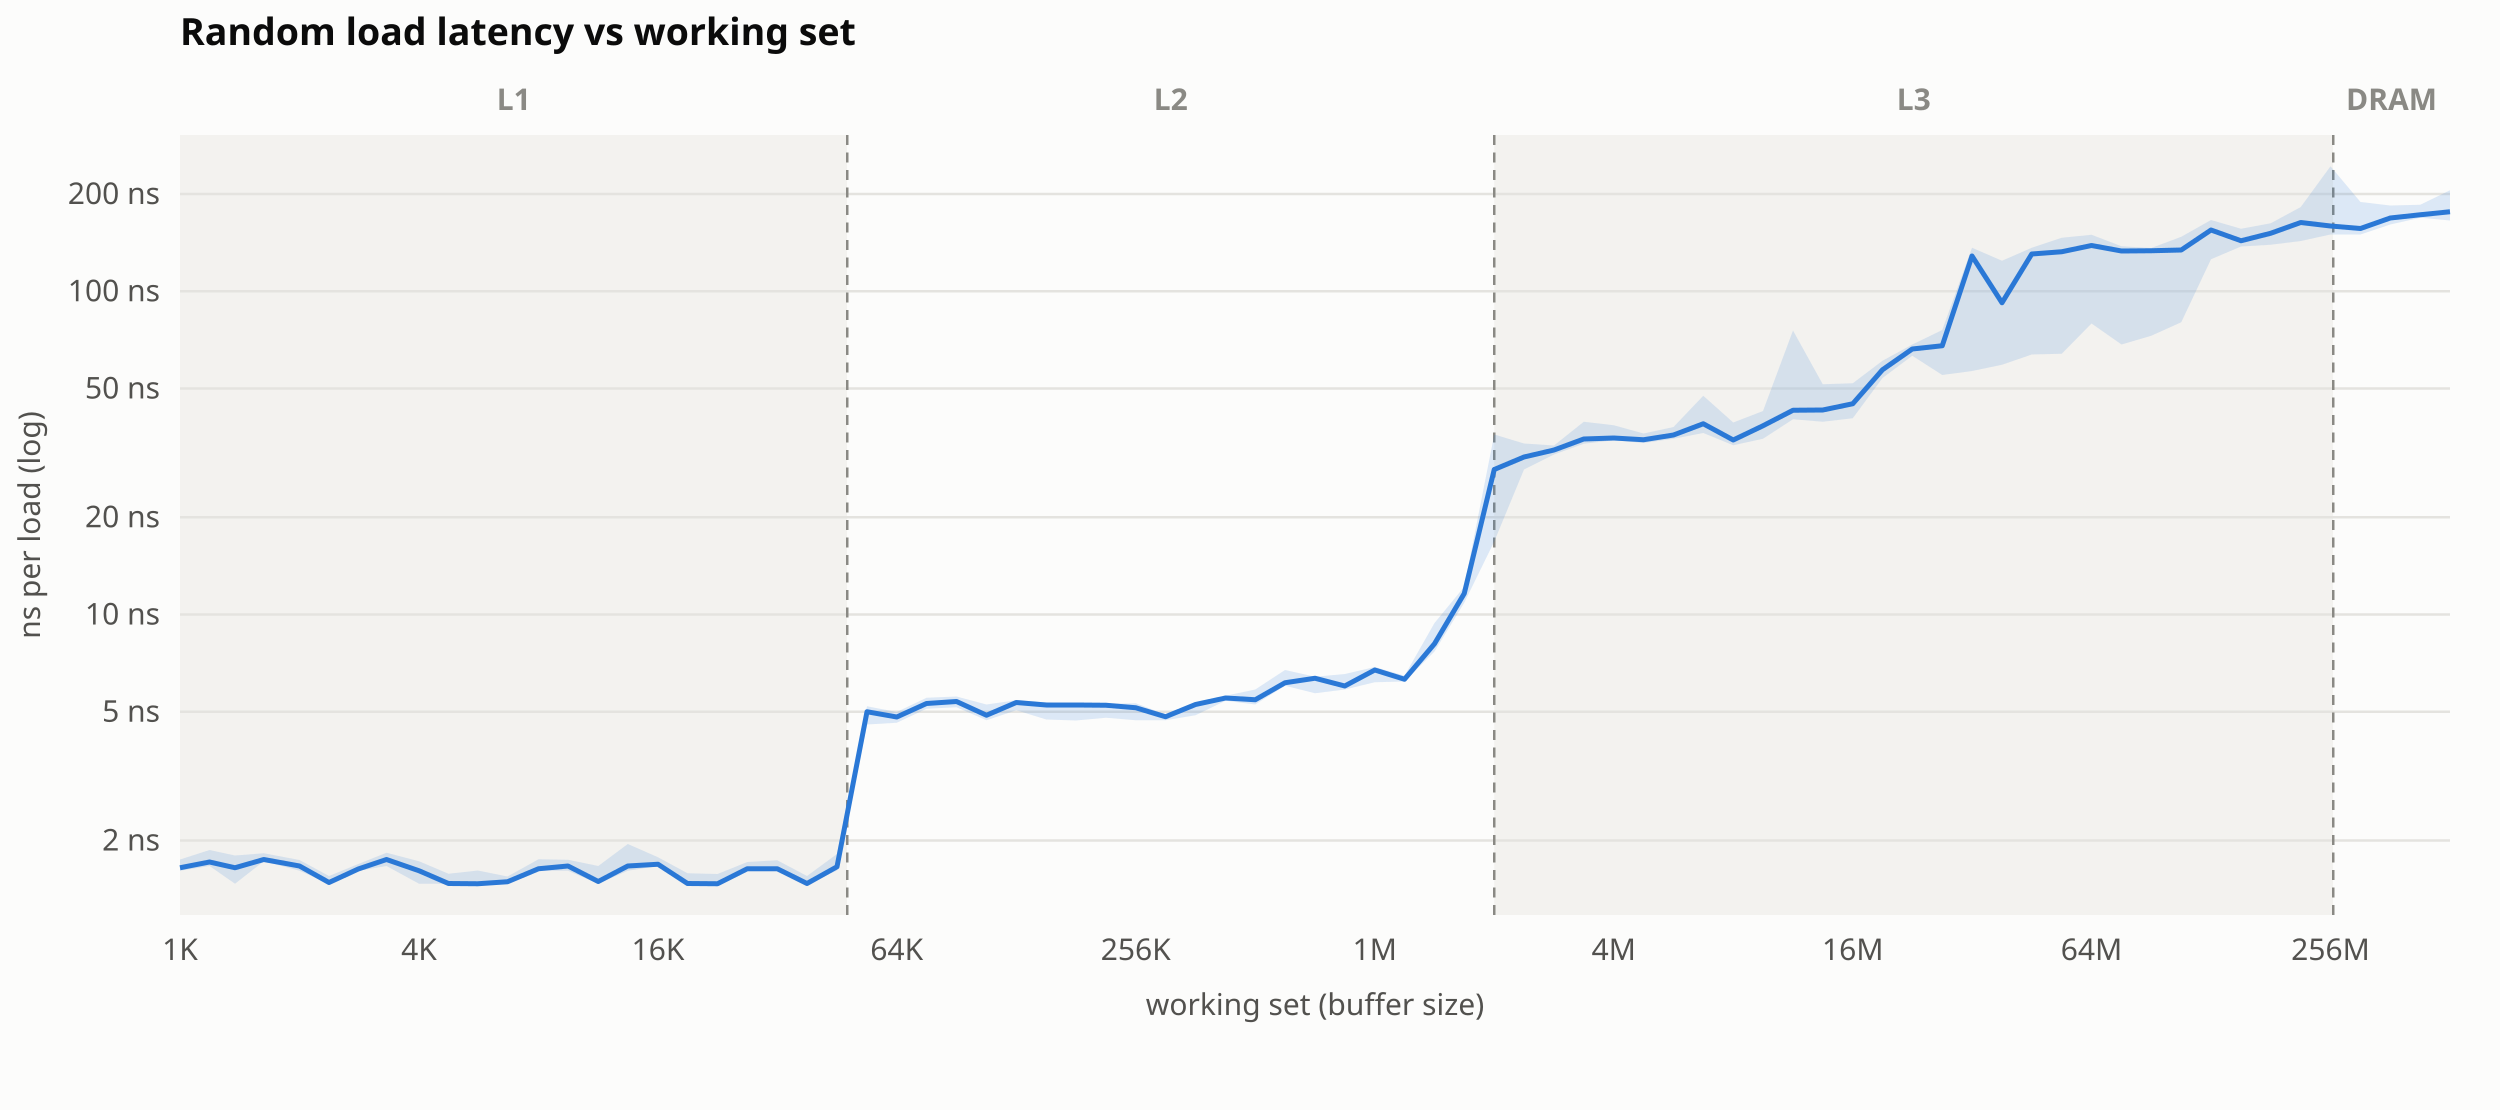
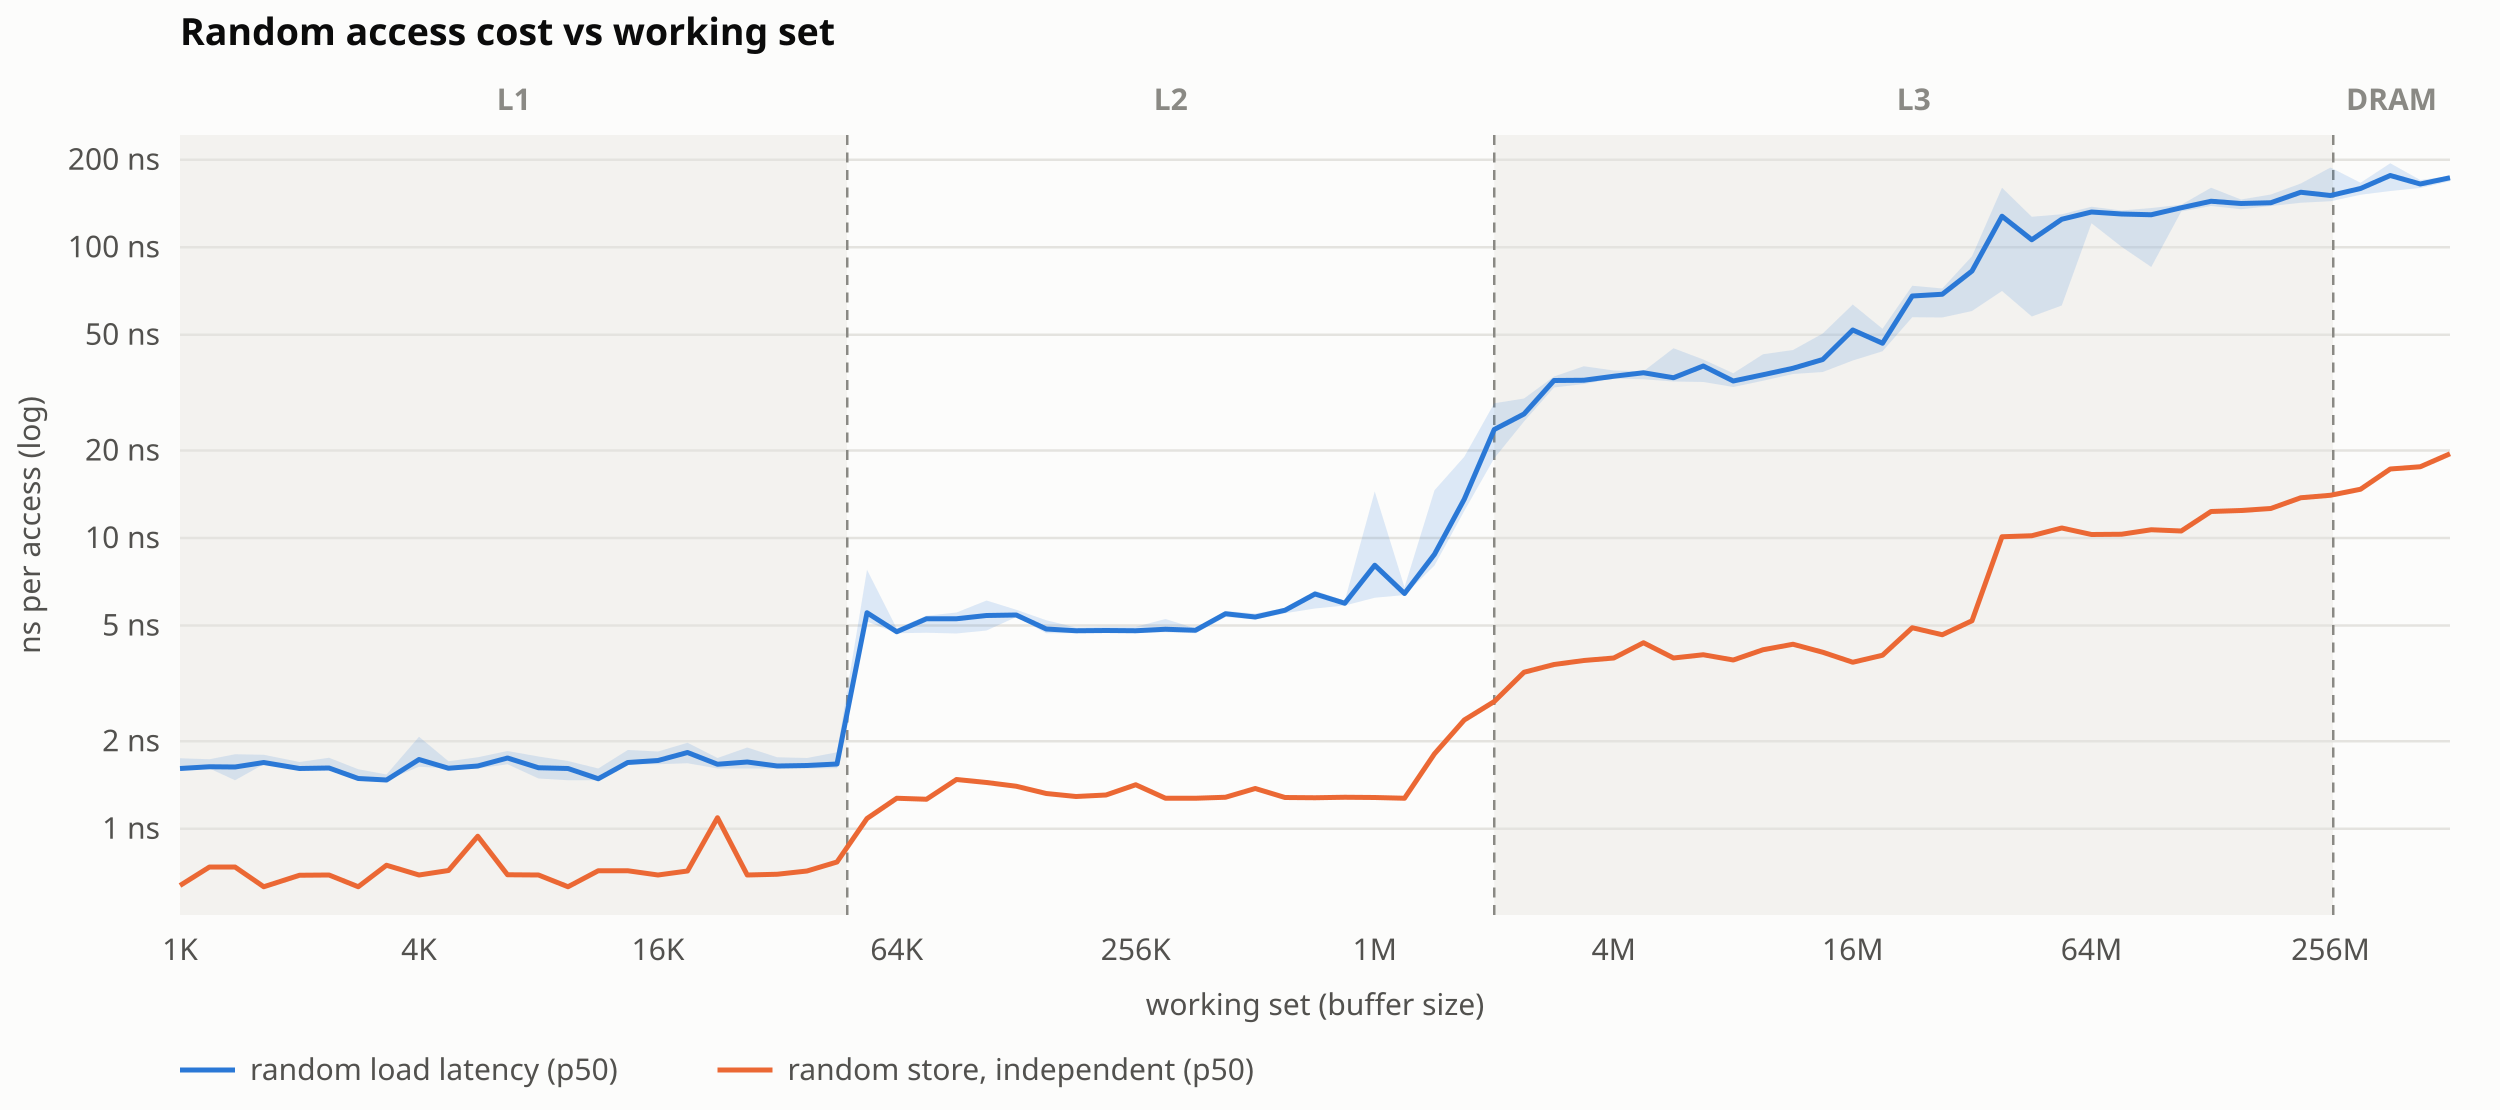
- <svg xmlns="http://www.w3.org/2000/svg" viewBox="0 0 1000 444" role="img" aria-label="Random load latency vs working set">
+ <svg xmlns="http://www.w3.org/2000/svg" viewBox="0 0 1000 444" role="img" aria-label="Random access cost vs working set">
  <style>
  .bg{fill:#fcfcfb} .ax{fill:#52514e;font:12px system-ui,sans-serif} .title{fill:#0b0b0b;font:600 15px system-ui,sans-serif}
  .grid{stroke:#e4e3df} .zone-a{fill:#f3f2ef} .zone-b{fill:#fcfcfb} .marker{stroke:#8a8984}
  .zlabel{fill:#8a8984;font:600 12px system-ui,sans-serif} .hit{fill:transparent}
  .s1{stroke:#2a78d6} .s2{stroke:#eb6834} .s3{stroke:#1baf7a} .s4{stroke:#6250d6} .s5{stroke:#e87ba4}
  .f1{fill:#2a78d6} .f2{fill:#eb6834} .f3{fill:#1baf7a} .f4{fill:#6250d6} .f5{fill:#e87ba4}
</style>
  <rect class="bg" width="1000" height="444" />
-   <text class="title" x="72" y="18">Random load latency vs working set</text>
+   <text class="title" x="72" y="18">Random access cost vs working set</text>
  <g transform="translate(0,24)">
    <rect class="zone-a" x="72.0" y="30" width="266.9" height="312" />
    <text class="zlabel" x="205.5" y="20" text-anchor="middle">L1</text>
    <rect class="zone-b" x="338.9" y="30" width="258.8" height="312" />
    <text class="zlabel" x="468.3" y="20" text-anchor="middle">L2</text>
    <rect class="zone-a" x="597.7" y="30" width="335.6" height="312" />
    <text class="zlabel" x="765.5" y="20" text-anchor="middle">L3</text>
    <rect class="zone-b" x="933.3" y="30" width="46.7" height="312" />
    <text class="zlabel" x="956.6" y="20" text-anchor="middle">DRAM</text>
-     <line class="grid" x1="72" x2="980" y1="312.2" y2="312.2" />
-     <text class="ax" x="64" y="316.2" text-anchor="end">2 ns</text>
-     <line class="grid" x1="72" x2="980" y1="260.7" y2="260.7" />
-     <text class="ax" x="64" y="264.7" text-anchor="end">5 ns</text>
-     <line class="grid" x1="72" x2="980" y1="221.8" y2="221.8" />
-     <text class="ax" x="64" y="225.8" text-anchor="end">10 ns</text>
-     <line class="grid" x1="72" x2="980" y1="182.9" y2="182.9" />
-     <text class="ax" x="64" y="186.9" text-anchor="end">20 ns</text>
-     <line class="grid" x1="72" x2="980" y1="131.4" y2="131.4" />
-     <text class="ax" x="64" y="135.4" text-anchor="end">50 ns</text>
-     <line class="grid" x1="72" x2="980" y1="92.5" y2="92.5" />
-     <text class="ax" x="64" y="96.5" text-anchor="end">100 ns</text>
-     <line class="grid" x1="72" x2="980" y1="53.6" y2="53.6" />
-     <text class="ax" x="64" y="57.6" text-anchor="end">200 ns</text>
+     <line class="grid" x1="72" x2="980" y1="307.5" y2="307.5" />
+     <text class="ax" x="64" y="311.5" text-anchor="end">1 ns</text>
+     <line class="grid" x1="72" x2="980" y1="272.5" y2="272.5" />
+     <text class="ax" x="64" y="276.5" text-anchor="end">2 ns</text>
+     <line class="grid" x1="72" x2="980" y1="226.2" y2="226.2" />
+     <text class="ax" x="64" y="230.2" text-anchor="end">5 ns</text>
+     <line class="grid" x1="72" x2="980" y1="191.2" y2="191.2" />
+     <text class="ax" x="64" y="195.2" text-anchor="end">10 ns</text>
+     <line class="grid" x1="72" x2="980" y1="156.2" y2="156.2" />
+     <text class="ax" x="64" y="160.2" text-anchor="end">20 ns</text>
+     <line class="grid" x1="72" x2="980" y1="109.9" y2="109.9" />
+     <text class="ax" x="64" y="113.9" text-anchor="end">50 ns</text>
+     <line class="grid" x1="72" x2="980" y1="74.9" y2="74.9" />
+     <text class="ax" x="64" y="78.9" text-anchor="end">100 ns</text>
+     <line class="grid" x1="72" x2="980" y1="39.9" y2="39.9" />
+     <text class="ax" x="64" y="43.9" text-anchor="end">200 ns</text>
    <text class="ax" x="72.0" y="360" text-anchor="middle">1K</text>
    <text class="ax" x="167.6" y="360" text-anchor="middle">4K</text>
    <text class="ax" x="263.2" y="360" text-anchor="middle">16K</text>
    <text class="ax" x="358.7" y="360" text-anchor="middle">64K</text>
    <text class="ax" x="454.3" y="360" text-anchor="middle">256K</text>
    <text class="ax" x="549.9" y="360" text-anchor="middle">1M</text>
    <text class="ax" x="645.5" y="360" text-anchor="middle">4M</text>
    <text class="ax" x="741.1" y="360" text-anchor="middle">16M</text>
    <text class="ax" x="836.6" y="360" text-anchor="middle">64M</text>
    <text class="ax" x="932.2" y="360" text-anchor="middle">256M</text>
    <line class="marker" x1="338.9" x2="338.9" y1="30" y2="342" stroke-dasharray="4 3" />
    <line class="marker" x1="597.7" x2="597.7" y1="30" y2="342" stroke-dasharray="4 3" />
    <line class="marker" x1="933.3" x2="933.3" y1="30" y2="342" stroke-dasharray="4 3" />
    <text class="ax" x="526.0" y="382" text-anchor="middle">working set (buffer size)</text>
-     <text class="ax" x="16" y="186.0" transform="rotate(-90 16 186.0)" text-anchor="middle">ns per load (log)</text>
-     <polygon class="f1" opacity="0.15" points="72.0,319.8 83.8,316.0 94.0,318.2 105.5,317.3 119.8,320.0 131.6,326.4 143.3,321.6 154.6,317.1 167.6,320.5 179.4,325.5 191.1,324.2 203.0,326.6 215.4,319.7 227.2,319.9 239.3,322.4 251.1,313.6 263.2,318.9 275.0,325.3 287.0,325.6 298.9,320.8 310.9,320.1 322.8,326.4 334.8,317.6 346.8,258.5 358.7,260.8 370.6,255.1 382.6,254.6 394.6,257.8 406.5,256.1 418.5,257.0 430.4,257.8 442.4,257.5 454.3,257.3 466.2,261.8 478.2,257.0 490.2,254.3 502.1,251.8 514.0,244.0 526.0,246.7 537.9,245.6 549.9,242.8 561.8,246.3 573.8,225.2 585.7,210.7 597.7,149.8 609.6,153.4 621.6,154.2 633.5,144.7 645.5,146.1 657.4,149.4 669.4,146.8 681.3,134.3 693.3,145.0 705.2,140.4 717.2,108.2 729.1,129.7 741.1,129.3 753.0,120.3 764.9,113.8 776.9,108.0 788.8,75.1 800.8,80.3 812.7,75.1 824.7,71.1 836.6,69.9 848.6,74.5 860.5,75.2 872.5,70.7 884.4,64.0 896.4,67.5 908.3,65.3 920.3,58.8 932.2,42.5 944.2,56.8 956.1,58.2 968.1,57.9 980.0,52.1 980.0,64.2 968.1,63.1 956.1,65.8 944.2,69.8 932.2,69.8 920.3,72.4 908.3,73.9 896.4,74.6 884.4,79.7 872.5,104.9 860.5,110.3 848.6,113.8 836.6,105.4 824.7,117.5 812.7,117.8 800.8,121.9 788.8,124.4 776.9,126.0 764.9,118.3 753.0,127.2 741.1,143.3 729.1,144.7 717.2,143.7 705.2,151.5 693.3,154.1 681.3,149.2 669.4,151.5 657.4,153.2 645.5,152.1 633.5,153.5 621.6,157.8 609.6,163.8 597.7,192.6 585.7,217.1 573.8,236.6 561.8,248.6 549.9,248.9 537.9,251.8 526.0,253.3 514.0,250.3 502.1,257.8 490.2,256.3 478.2,262.1 466.2,264.1 454.3,264.1 442.4,263.1 430.4,264.2 418.5,263.8 406.5,260.1 394.6,264.1 382.6,258.9 370.6,259.5 358.7,265.1 346.8,265.8 334.8,324.2 322.8,329.5 310.9,324.3 298.9,324.3 287.0,329.5 275.0,329.5 263.2,322.4 251.1,324.3 239.3,329.5 227.2,324.3 215.4,324.3 203.0,329.5 191.1,329.5 179.4,329.5 167.6,329.5 154.6,322.4 143.3,324.3 131.6,329.5 119.8,324.3 105.5,320.5 94.0,329.5 83.8,322.4 72.0,324.3" />
-     <polyline class="s1" fill="none" stroke-width="2" stroke-linejoin="round" points="72.0,323.1 83.8,320.8 94.0,323.1 105.5,319.8 119.8,322.4 131.6,329.0 143.3,323.6 154.6,319.8 167.6,324.3 179.4,329.4 191.1,329.5 203.0,328.7 215.4,323.5 227.2,322.4 239.3,328.6 251.1,322.4 263.2,321.7 275.0,329.4 287.0,329.5 298.9,323.5 310.9,323.5 322.8,329.4 334.8,322.7 346.8,260.7 358.7,262.8 370.6,257.4 382.6,256.6 394.6,262.1 406.5,257.0 418.5,258.0 430.4,258.0 442.4,258.1 454.3,259.1 466.2,262.7 478.2,257.8 490.2,255.2 502.1,255.9 514.0,249.1 526.0,247.3 537.9,250.4 549.9,244.0 561.8,247.7 573.8,233.5 585.7,213.4 597.7,163.8 609.6,158.8 621.6,156.0 633.5,151.6 645.5,151.2 657.4,151.9 669.4,150.0 681.3,145.5 693.3,152.0 705.2,146.3 717.2,140.1 729.1,140.0 741.1,137.5 753.0,123.9 764.9,115.6 776.9,114.3 788.8,78.4 800.8,97.1 812.7,77.6 824.7,76.7 836.6,74.2 848.6,76.4 860.5,76.3 872.5,76.0 884.4,68.0 896.4,72.3 908.3,69.3 920.3,65.0 932.2,66.4 944.2,67.4 956.1,63.2 968.1,61.9 980.0,60.7" />
+     <text class="ax" x="16" y="186.0" transform="rotate(-90 16 186.0)" text-anchor="middle">ns per access (log)</text>
+     <polygon class="f1" opacity="0.15" points="72.0,279.3 83.8,279.7 94.0,277.7 105.5,277.9 119.8,280.8 131.6,279.1 143.3,283.7 154.6,285.8 167.6,270.7 179.4,280.5 191.1,278.9 203.0,276.4 215.4,278.6 227.2,280.4 239.3,283.4 251.1,276.0 263.2,276.6 275.0,273.1 287.0,279.2 298.9,275.0 310.9,278.9 322.8,279.2 334.8,276.9 346.8,203.9 358.7,227.4 370.6,222.3 382.6,221.0 394.6,216.2 406.5,219.9 418.5,224.1 430.4,227.0 442.4,226.7 454.3,226.7 466.2,223.6 478.2,227.4 490.2,220.4 502.1,221.4 514.0,219.2 526.0,212.3 537.9,216.3 549.9,172.6 561.8,210.9 573.8,172.1 585.7,158.7 597.7,137.3 609.6,135.4 621.6,126.6 633.5,122.5 645.5,124.2 657.4,124.5 669.4,115.3 681.3,119.8 693.3,125.3 705.2,117.7 717.2,116.0 729.1,109.4 741.1,97.8 753.0,107.5 764.9,90.3 776.9,91.4 788.8,78.5 800.8,51.1 812.7,62.7 824.7,61.7 836.6,58.7 848.6,60.2 860.5,59.2 872.5,57.9 884.4,51.1 896.4,55.8 908.3,53.8 920.3,49.4 932.2,43.0 944.2,49.1 956.1,41.3 968.1,48.0 980.0,46.4 980.0,48.5 968.1,51.2 956.1,52.4 944.2,53.9 932.2,56.5 920.3,57.1 908.3,58.4 896.4,59.7 884.4,58.4 872.5,60.6 860.5,82.8 848.6,74.7 836.6,65.3 824.7,98.2 812.7,102.6 800.8,92.4 788.8,100.4 776.9,103.0 764.9,102.9 753.0,116.5 741.1,120.2 729.1,124.8 717.2,125.6 705.2,128.3 693.3,130.8 681.3,128.8 669.4,128.6 657.4,127.7 645.5,127.4 633.5,129.6 621.6,131.0 609.6,144.6 597.7,159.3 585.7,180.4 573.8,202.2 561.8,214.0 549.9,215.1 537.9,218.2 526.0,219.4 514.0,221.3 502.1,223.8 490.2,222.8 478.2,229.3 466.2,228.9 454.3,229.0 442.4,229.2 430.4,229.3 418.5,229.3 406.5,222.8 394.6,228.2 382.6,229.4 370.6,229.1 358.7,229.3 346.8,224.6 334.8,283.3 322.8,283.4 310.9,283.4 298.9,283.4 287.0,283.4 275.0,281.3 263.2,281.7 251.1,281.7 239.3,288.1 227.2,288.1 215.4,287.4 203.0,281.7 191.1,283.4 179.4,283.4 167.6,282.7 154.6,288.1 143.3,288.1 131.6,283.4 119.8,283.4 105.5,281.7 94.0,288.1 83.8,283.4 72.0,283.4" />
+     <polyline class="s1" fill="none" stroke-width="2" stroke-linejoin="round" points="72.0,283.4 83.8,282.7 94.0,282.8 105.5,281.0 119.8,283.4 131.6,283.2 143.3,287.4 154.6,288.0 167.6,279.8 179.4,283.3 191.1,282.4 203.0,279.2 215.4,283.1 227.2,283.4 239.3,287.5 251.1,281.0 263.2,280.2 275.0,277.0 287.0,281.7 298.9,280.8 310.9,282.4 322.8,282.2 334.8,281.6 346.8,221.1 358.7,228.7 370.6,223.5 382.6,223.5 394.6,222.2 406.5,222.0 418.5,227.6 430.4,228.3 442.4,228.2 454.3,228.3 466.2,227.7 478.2,228.1 490.2,221.5 502.1,222.8 514.0,220.1 526.0,213.6 537.9,217.3 549.9,202.1 561.8,213.4 573.8,197.7 585.7,175.7 597.7,147.8 609.6,141.6 621.6,128.2 633.5,128.1 645.5,126.5 657.4,125.1 669.4,127.1 681.3,122.4 693.3,128.4 705.2,125.9 717.2,123.3 729.1,119.8 741.1,108.0 753.0,113.3 764.9,94.4 776.9,93.7 788.8,84.4 800.8,62.5 812.7,71.9 824.7,63.7 836.6,60.8 848.6,61.6 860.5,61.9 872.5,59.1 884.4,56.5 896.4,57.4 908.3,57.1 920.3,52.9 932.2,54.2 944.2,51.4 956.1,46.2 968.1,49.6 980.0,47.1" />
+     <polyline class="s2" fill="none" stroke-width="2" stroke-linejoin="round" points="72.0,330.2 83.8,322.8 94.0,322.8 105.5,330.7 119.8,326.1 131.6,326.0 143.3,330.7 154.6,322.1 167.6,326.0 179.4,324.2 191.1,310.5 203.0,325.9 215.4,326.0 227.2,330.7 239.3,324.3 251.1,324.3 263.2,326.0 275.0,324.4 287.0,303.1 298.9,326.0 310.9,325.7 322.8,324.4 334.8,320.8 346.8,303.4 358.7,295.3 370.6,295.7 382.6,287.8 394.6,289.0 406.5,290.5 418.5,293.4 430.4,294.6 442.4,294.0 454.3,289.9 466.2,295.3 478.2,295.3 490.2,294.9 502.1,291.4 514.0,295.0 526.0,295.1 537.9,294.9 549.9,295.0 561.8,295.3 573.8,277.5 585.7,264.0 597.7,256.6 609.6,244.9 621.6,241.8 633.5,240.2 645.5,239.2 657.4,233.1 669.4,239.2 681.3,237.9 693.3,240.0 705.2,235.9 717.2,233.7 729.1,236.9 741.1,240.9 753.0,238.1 764.9,227.1 776.9,229.9 788.8,224.3 800.8,190.7 812.7,190.3 824.7,187.2 836.6,189.8 848.6,189.7 860.5,187.9 872.5,188.4 884.4,180.6 896.4,180.2 908.3,179.4 920.3,175.1 932.2,174.1 944.2,171.7 956.1,163.6 968.1,162.7 980.0,157.5" />
+     <line class="s1" stroke-width="2" x1="72" x2="94" y1="404" y2="404" />
+     <text class="ax" x="100" y="408">random load latency (p50)</text>
+     <line class="s2" stroke-width="2" x1="287" x2="309" y1="404" y2="404" />
+     <text class="ax" x="315" y="408">random store, independent (p50)</text>
  </g>
</svg>
